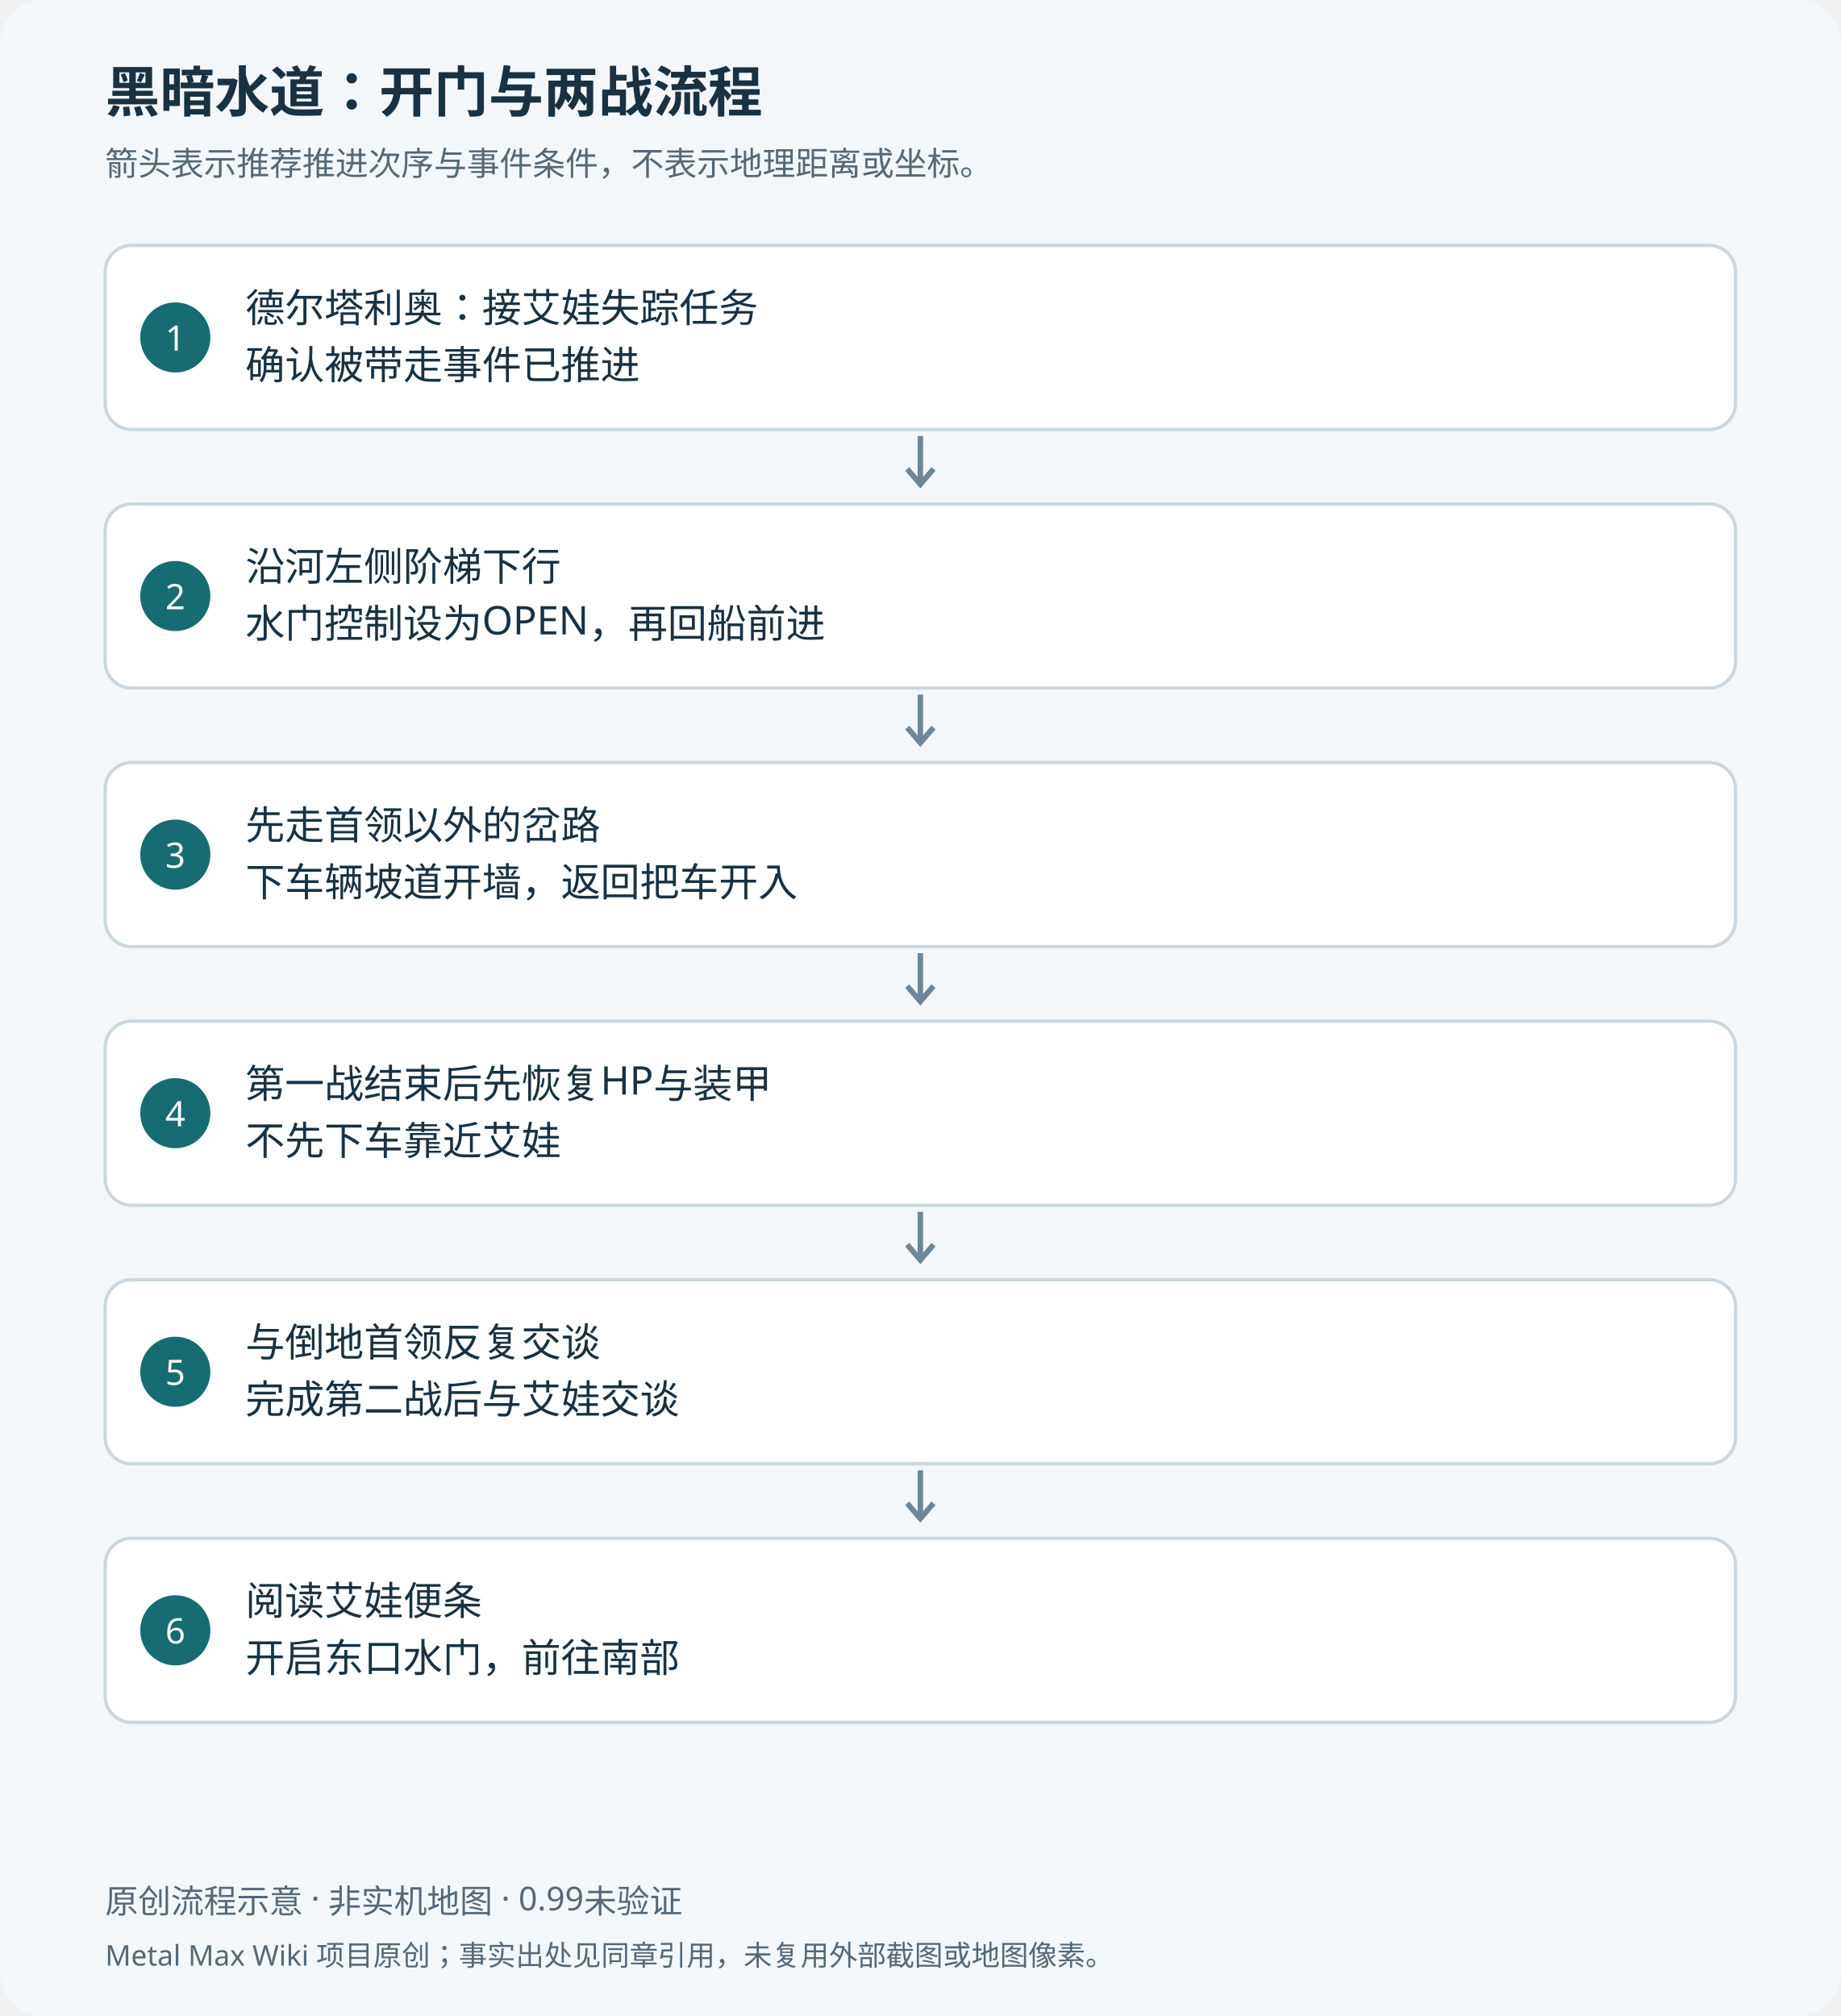
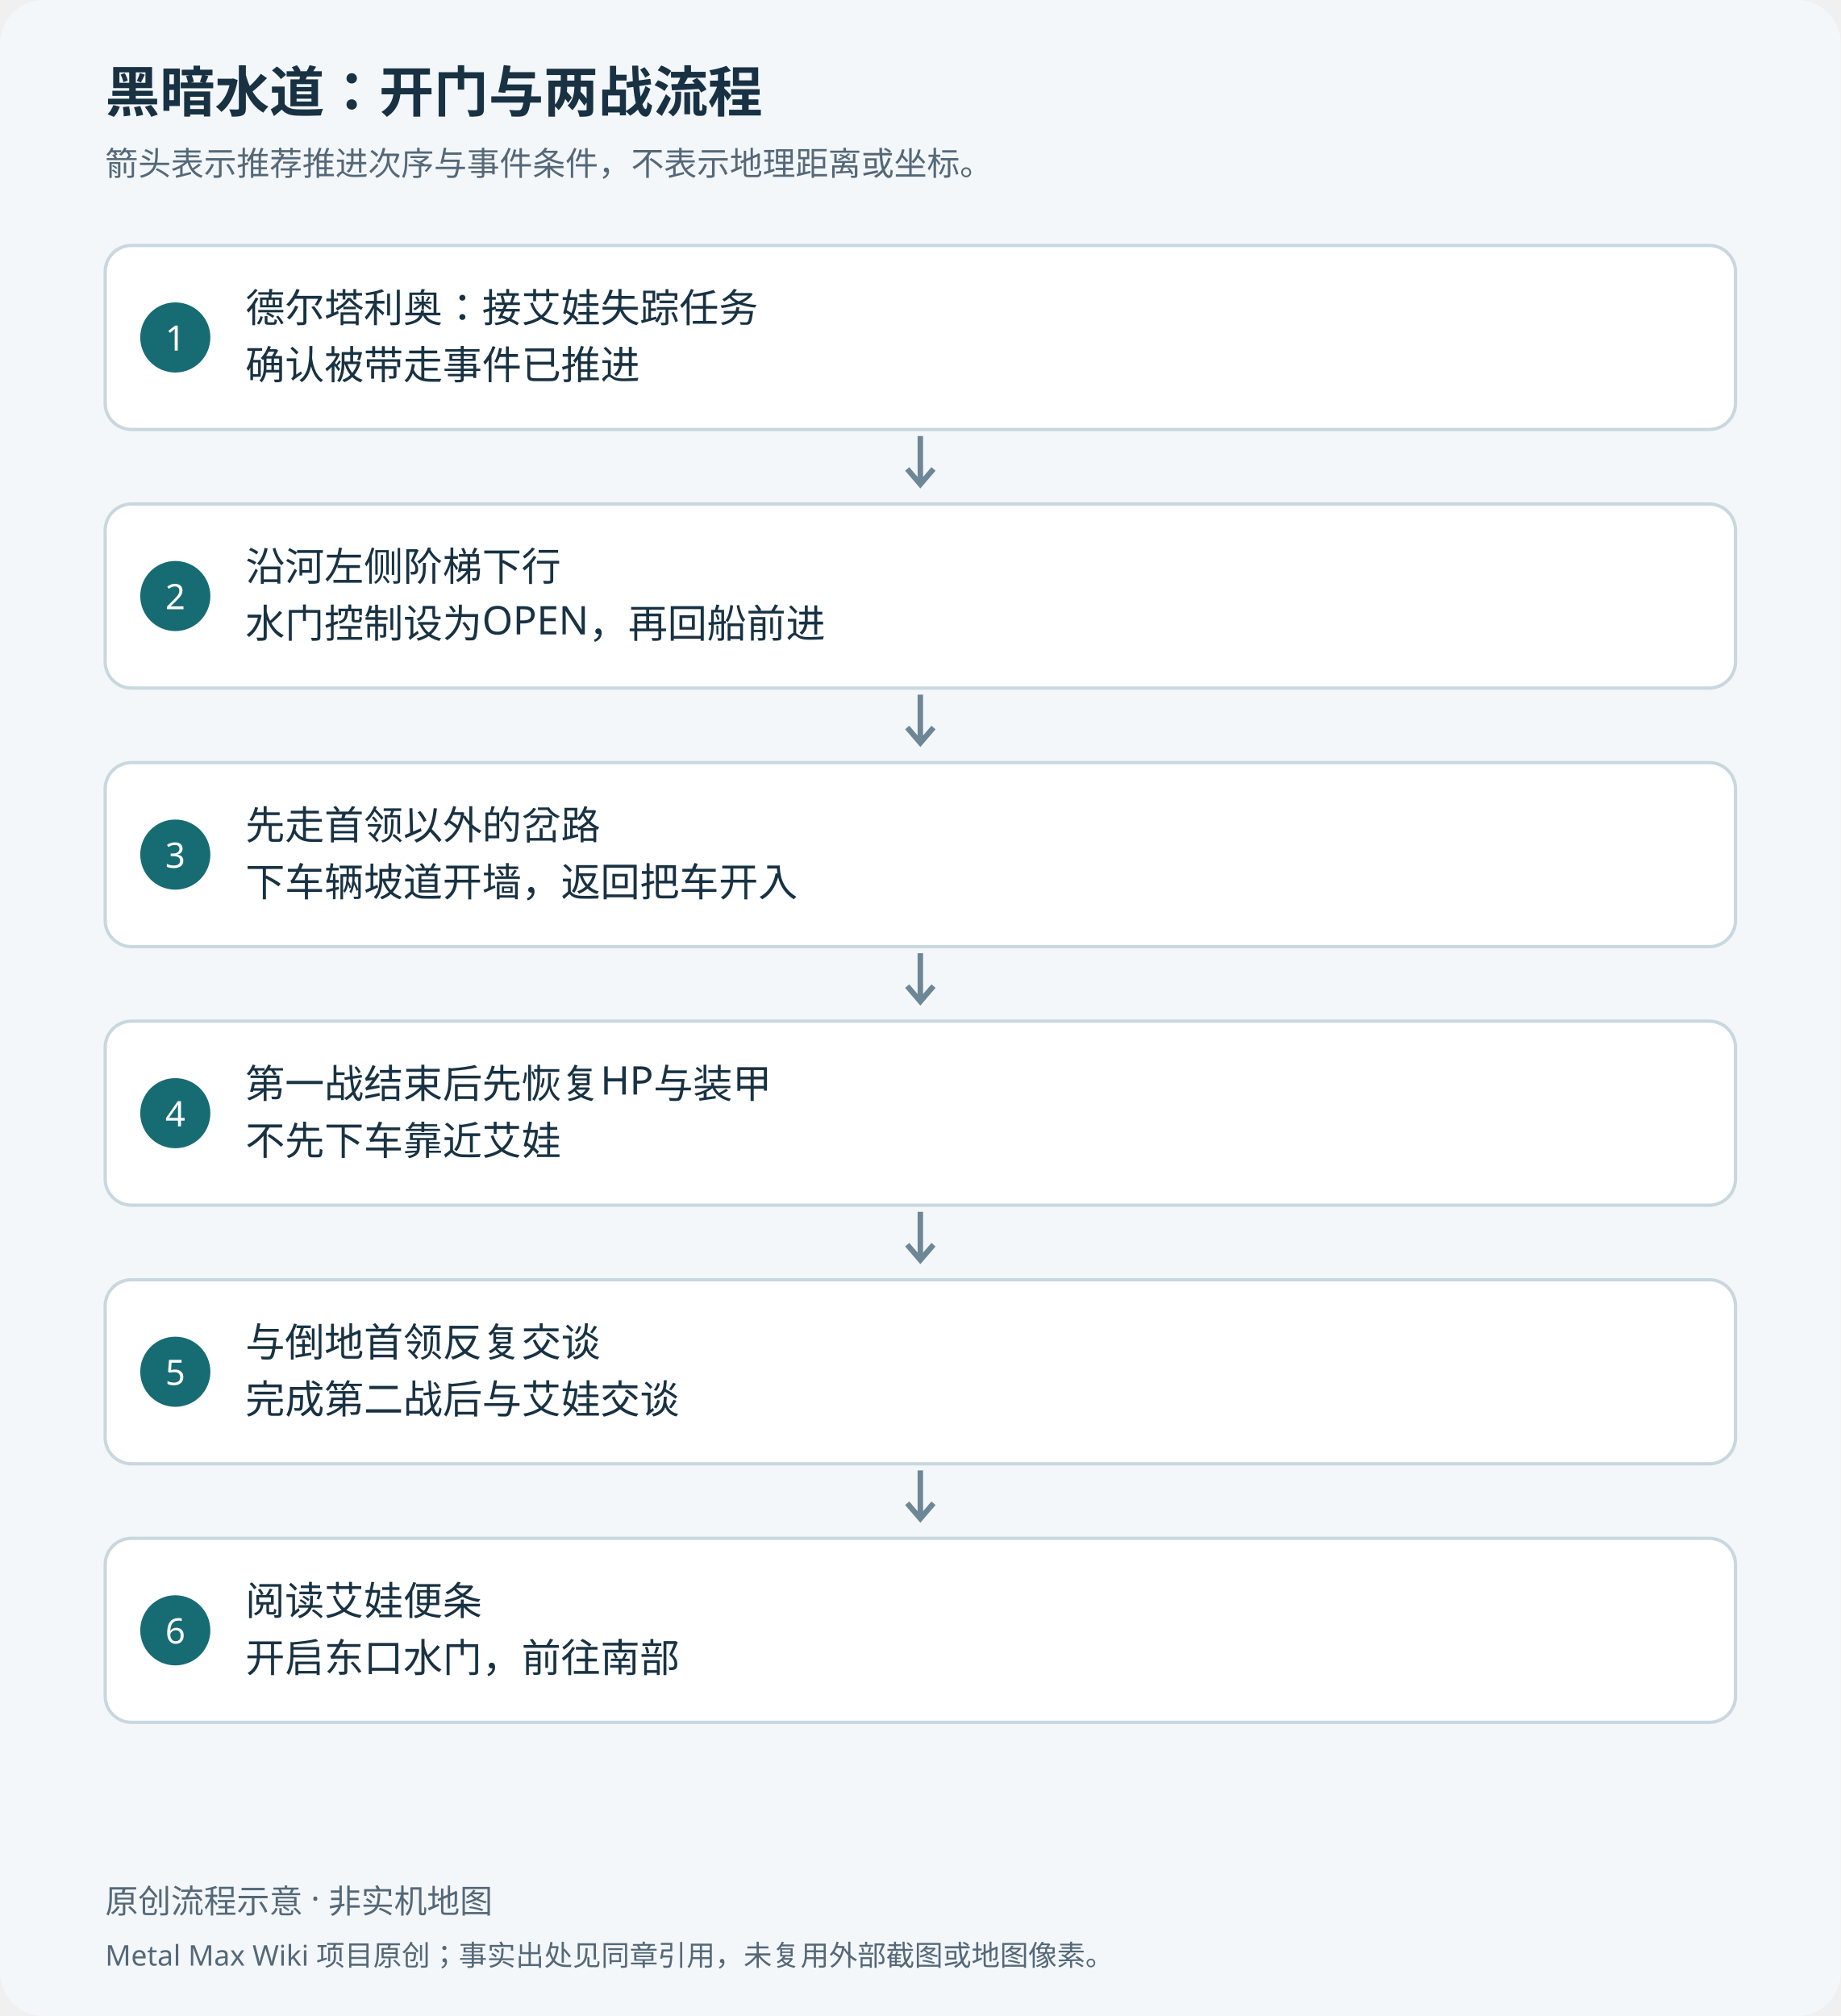
<svg xmlns="http://www.w3.org/2000/svg" viewBox="0 0 840 920" role="img" aria-labelledby="title desc">
  <rect width="840" height="920" rx="20" fill="#f4f7fa" />
  <text x="48" y="51" fill="#183243" font-size="25" font-family="sans-serif" font-weight="700">黑暗水道：开门与两战流程</text>
  <text x="48" y="80" fill="#546878" font-size="15" font-family="sans-serif">箭头表示推荐推进次序与事件条件，不表示地理距离或坐标。</text>
  <rect x="48" y="112" width="744" height="84" rx="12" fill="#ffffff" stroke="#c9d7df" stroke-width="1.5" />
  <circle cx="80" cy="154" r="16" fill="#176c73" />
  <text x="80" y="160" text-anchor="middle" fill="#ffffff" font-size="16" font-family="sans-serif">1</text>
  <text x="112" y="147" fill="#183243" font-size="18" font-family="sans-serif">德尔塔利奥：接艾娃失踪任务</text>
  <text x="112" y="173" fill="#183243" font-size="18" font-family="sans-serif">确认被带走事件已推进</text>
  <path d="M420 199 V221 M414 214 L420 221 L426 214" fill="none" stroke="#6d8797" stroke-width="2.5" />
  <rect x="48" y="230" width="744" height="84" rx="12" fill="#ffffff" stroke="#c9d7df" stroke-width="1.5" />
  <circle cx="80" cy="272" r="16" fill="#176c73" />
  <text x="80" y="278" text-anchor="middle" fill="#ffffff" font-size="16" font-family="sans-serif">2</text>
  <text x="112" y="265" fill="#183243" font-size="18" font-family="sans-serif">沿河左侧阶梯下行</text>
  <text x="112" y="291" fill="#183243" font-size="18" font-family="sans-serif">水门控制设为OPEN，再回船前进</text>
  <path d="M420 317 V339 M414 332 L420 339 L426 332" fill="none" stroke="#6d8797" stroke-width="2.5" />
  <rect x="48" y="348" width="744" height="84" rx="12" fill="#ffffff" stroke="#c9d7df" stroke-width="1.5" />
  <circle cx="80" cy="390" r="16" fill="#176c73" />
  <text x="80" y="396" text-anchor="middle" fill="#ffffff" font-size="16" font-family="sans-serif">3</text>
  <text x="112" y="383" fill="#183243" font-size="18" font-family="sans-serif">先走首领以外的岔路</text>
  <text x="112" y="409" fill="#183243" font-size="18" font-family="sans-serif">下车辆坡道开墙，返回把车开入</text>
  <path d="M420 435 V457 M414 450 L420 457 L426 450" fill="none" stroke="#6d8797" stroke-width="2.5" />
  <rect x="48" y="466" width="744" height="84" rx="12" fill="#ffffff" stroke="#c9d7df" stroke-width="1.5" />
  <circle cx="80" cy="508" r="16" fill="#176c73" />
  <text x="80" y="514" text-anchor="middle" fill="#ffffff" font-size="16" font-family="sans-serif">4</text>
  <text x="112" y="501" fill="#183243" font-size="18" font-family="sans-serif">第一战结束后先恢复HP与装甲</text>
  <text x="112" y="527" fill="#183243" font-size="18" font-family="sans-serif">不先下车靠近艾娃</text>
  <path d="M420 553 V575 M414 568 L420 575 L426 568" fill="none" stroke="#6d8797" stroke-width="2.5" />
  <rect x="48" y="584" width="744" height="84" rx="12" fill="#ffffff" stroke="#c9d7df" stroke-width="1.5" />
  <circle cx="80" cy="626" r="16" fill="#176c73" />
  <text x="80" y="632" text-anchor="middle" fill="#ffffff" font-size="16" font-family="sans-serif">5</text>
  <text x="112" y="619" fill="#183243" font-size="18" font-family="sans-serif">与倒地首领反复交谈</text>
  <text x="112" y="645" fill="#183243" font-size="18" font-family="sans-serif">完成第二战后与艾娃交谈</text>
  <path d="M420 671 V693 M414 686 L420 693 L426 686" fill="none" stroke="#6d8797" stroke-width="2.5" />
  <rect x="48" y="702" width="744" height="84" rx="12" fill="#ffffff" stroke="#c9d7df" stroke-width="1.5" />
  <circle cx="80" cy="744" r="16" fill="#176c73" />
  <text x="80" y="750" text-anchor="middle" fill="#ffffff" font-size="16" font-family="sans-serif">6</text>
  <text x="112" y="737" fill="#183243" font-size="18" font-family="sans-serif">阅读艾娃便条</text>
  <text x="112" y="763" fill="#183243" font-size="18" font-family="sans-serif">开启东口水门，前往南部</text>
-   <text x="48" y="873" fill="#546878" font-size="15" font-family="sans-serif">原创流程示意 · 非实机地图 · 0.99未验证</text>
+   <text x="48" y="873" fill="#546878" font-size="15" font-family="sans-serif">原创流程示意 · 非实机地图</text>
  <text x="48" y="897" fill="#546878" font-size="13" font-family="sans-serif">Metal Max Wiki 项目原创；事实出处见同章引用，未复用外部截图或地图像素。</text>
</svg>
